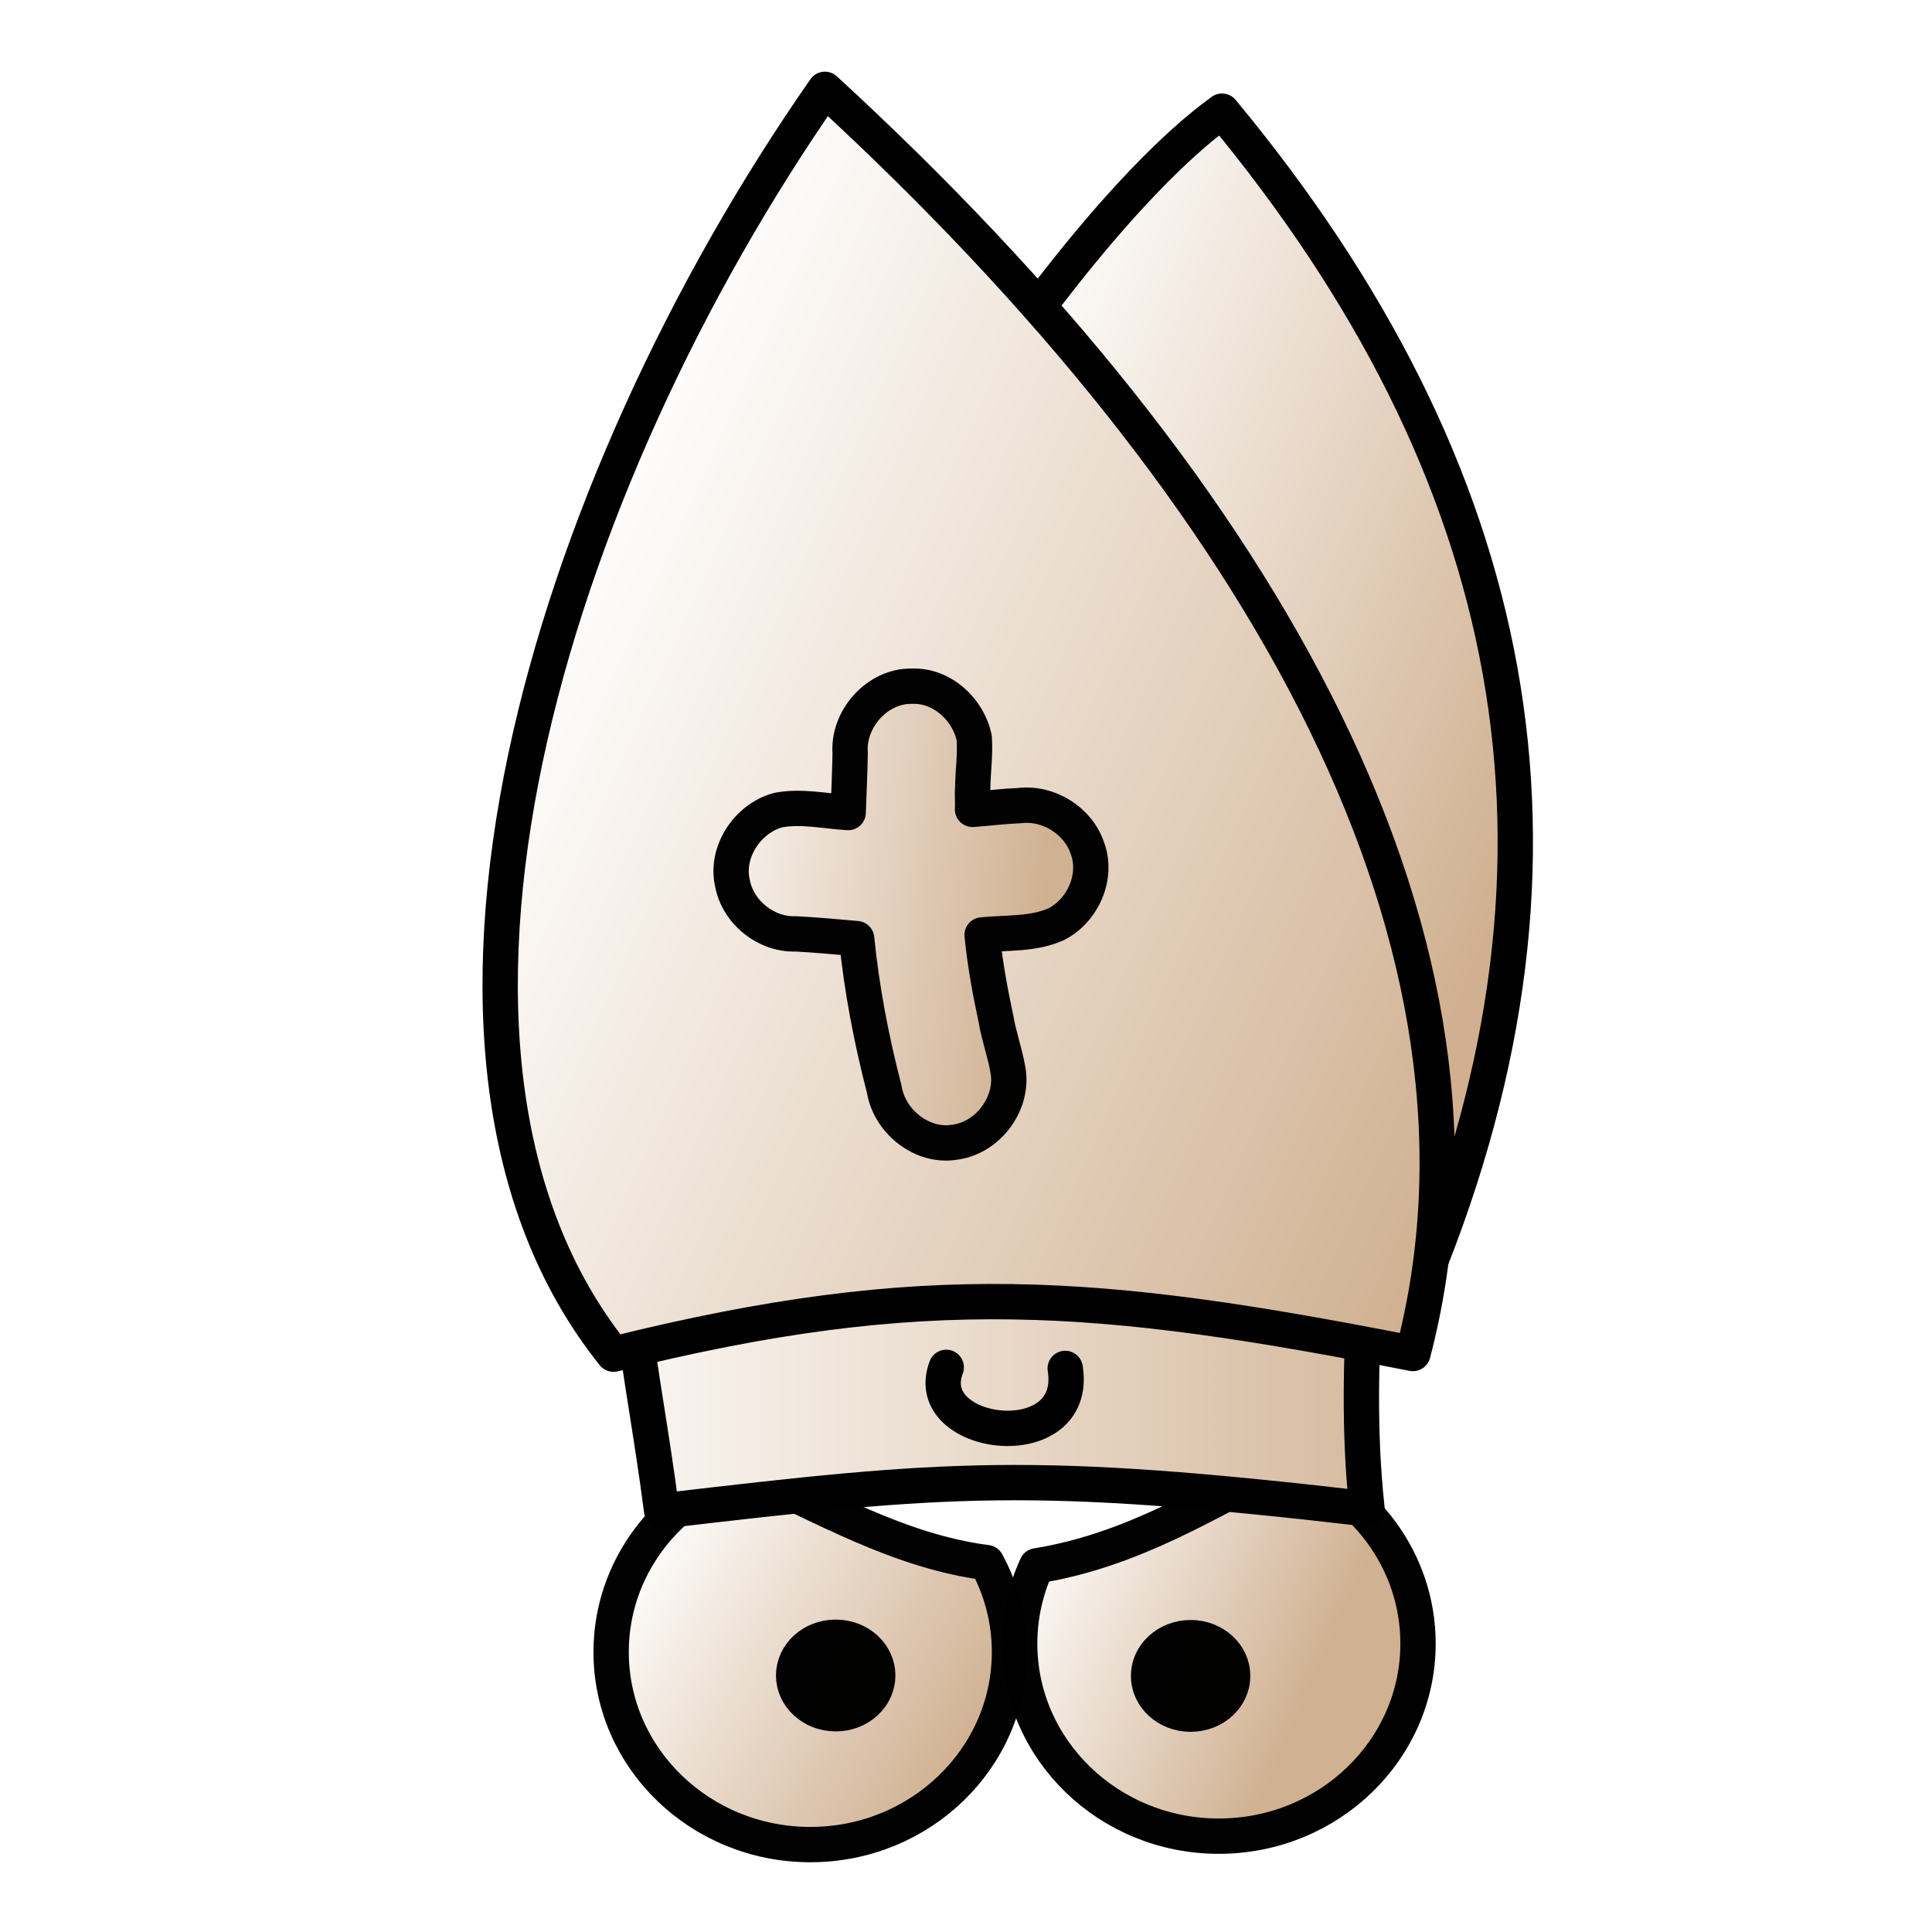
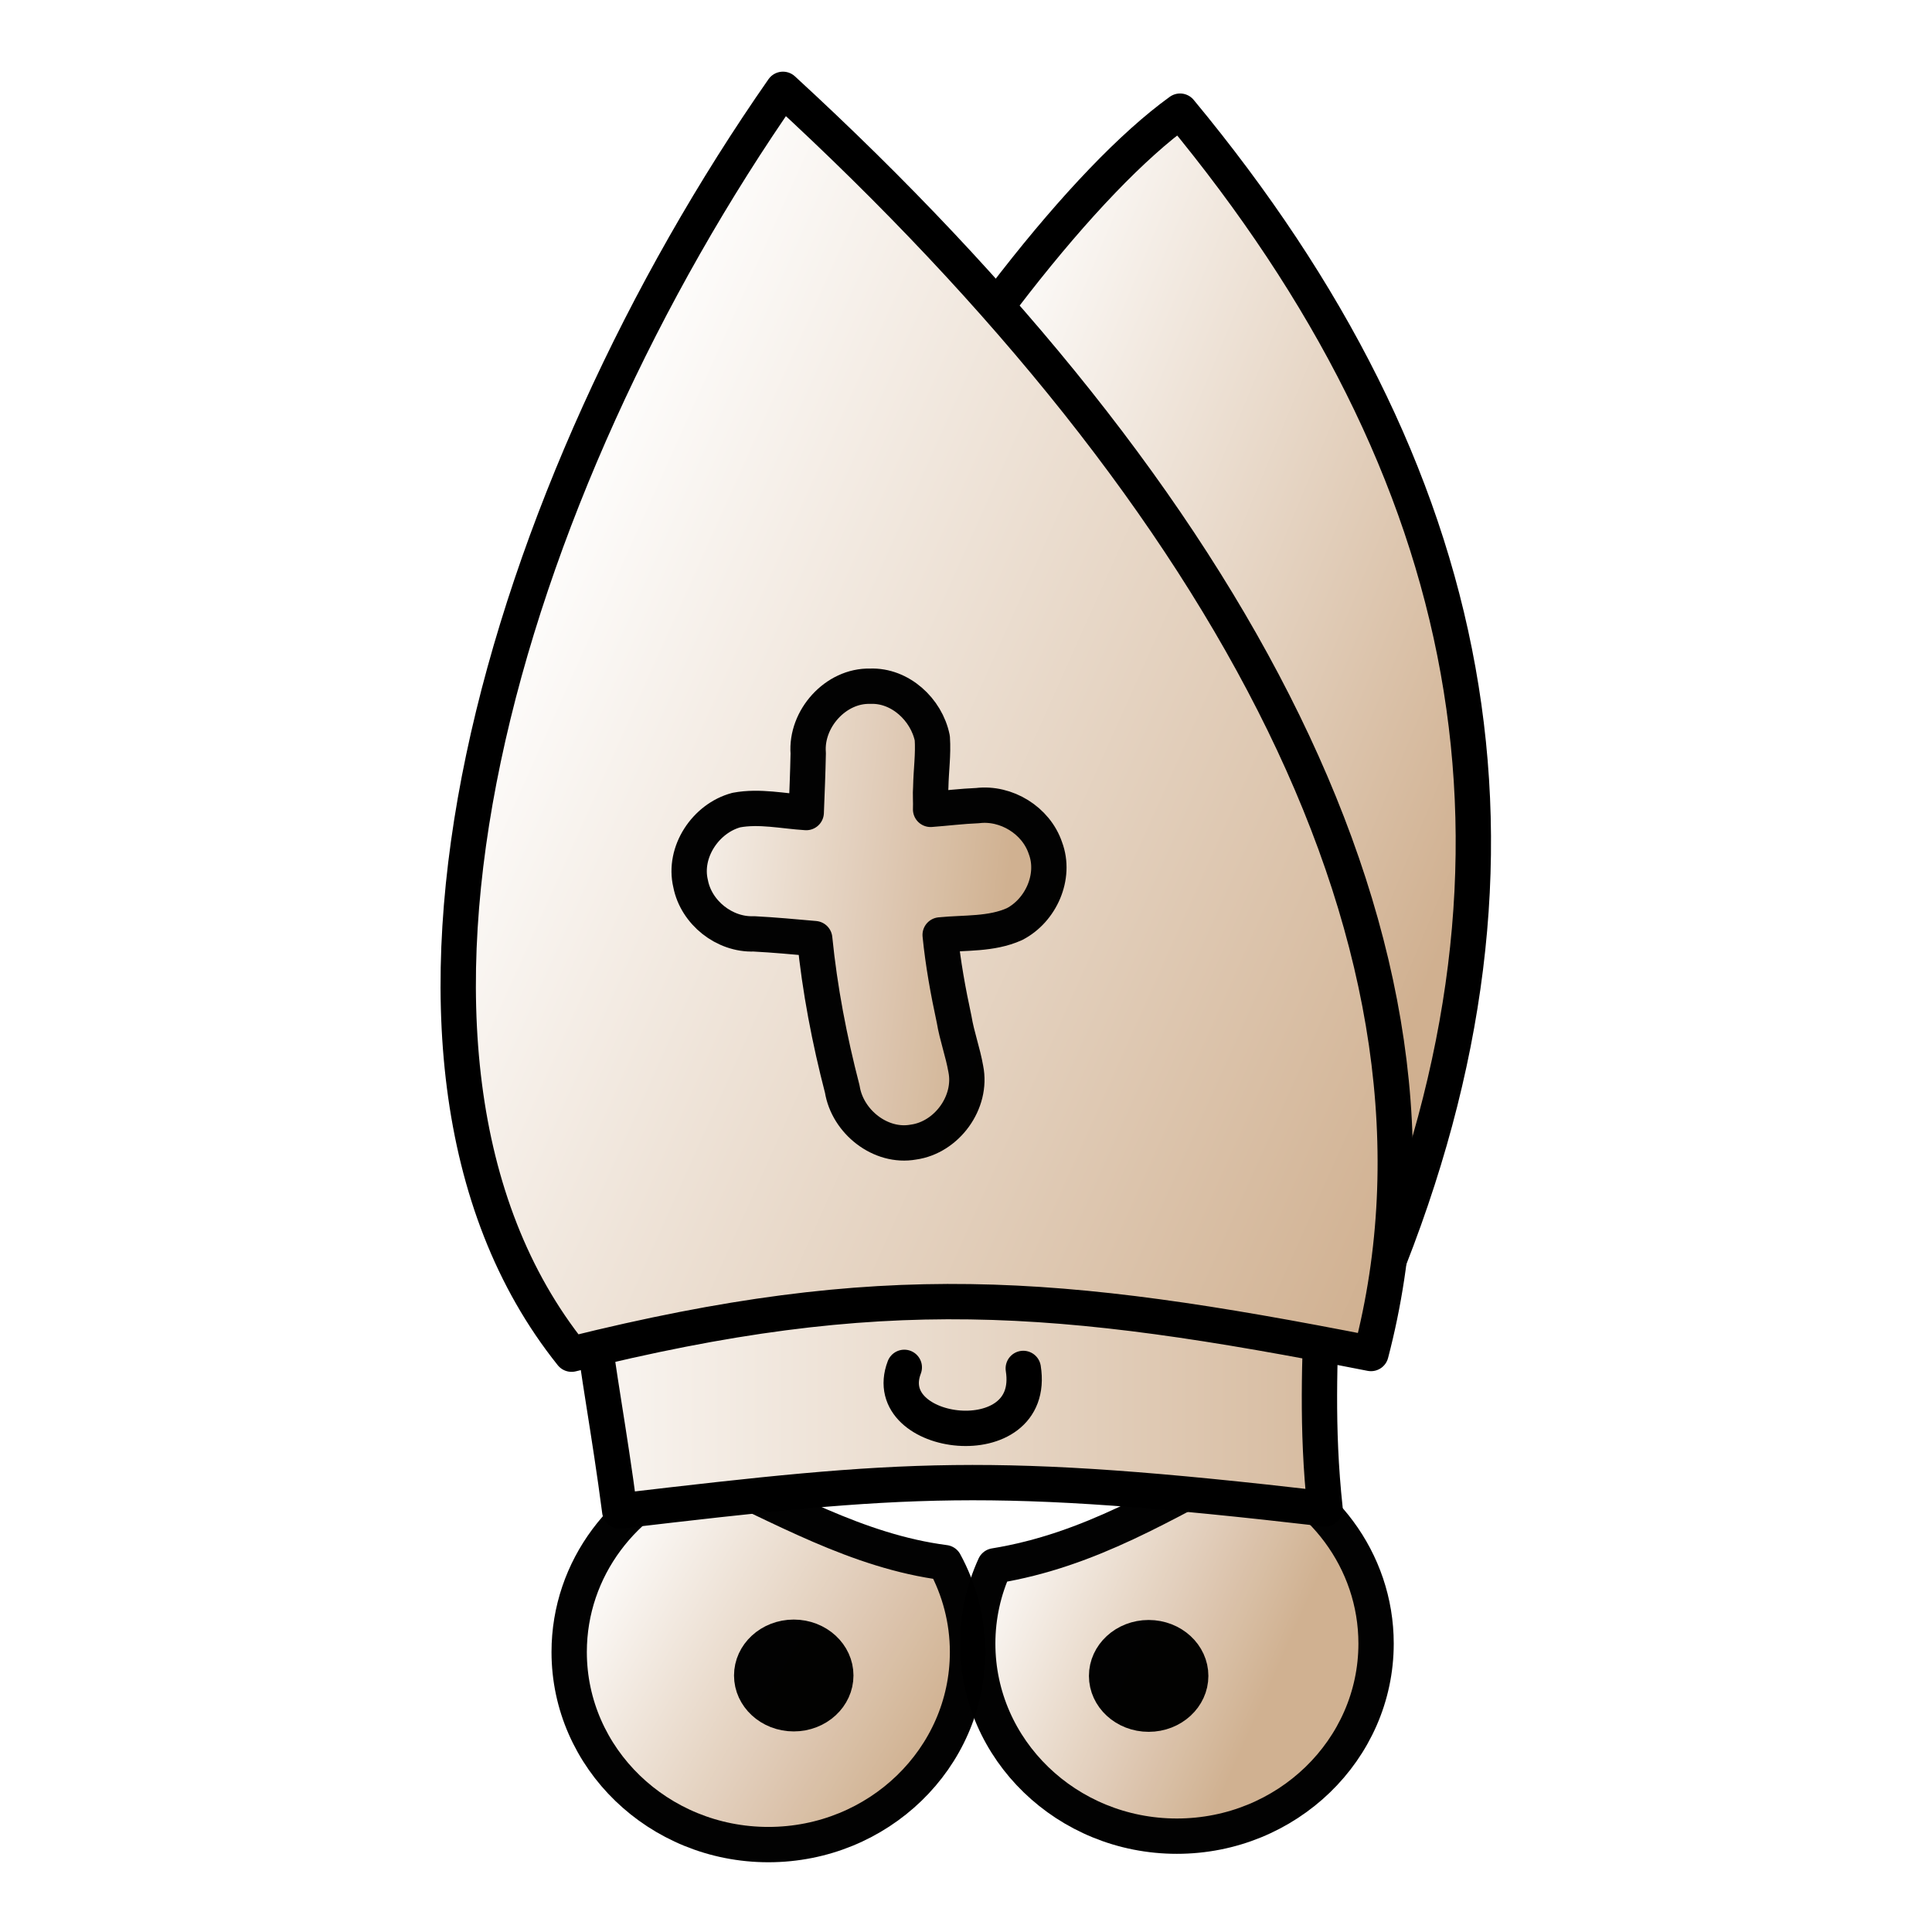
- <svg xmlns="http://www.w3.org/2000/svg" xmlns:xlink="http://www.w3.org/1999/xlink" overflow="hidden" viewBox="-23 8 875 875" id="svg36220" version="1.0">
+ <svg xmlns="http://www.w3.org/2000/svg" xmlns:xlink="http://www.w3.org/1999/xlink" overflow="hidden" viewBox="-4 8 875 875" id="svg36220" version="1.0">
  <defs id="defs36222">
    <linearGradient id="linearGradient2507">
      <stop style="stop-color:#ffffff;stop-opacity:1;" offset="0" id="stop2509" />
      <stop style="stop-color:#d0b090;stop-opacity:1;" offset="1" id="stop2511" />
    </linearGradient>
    <linearGradient xlink:href="#linearGradient2507" id="linearGradient7567" gradientUnits="userSpaceOnUse" x1="500.211" y1="376.74" x2="216.333" y2="486.992" gradientTransform="matrix(-1.04121,0,0,0.973953,875.2446,-39.19881)" />
    <linearGradient xlink:href="#linearGradient2507" id="linearGradient7571" gradientUnits="userSpaceOnUse" gradientTransform="matrix(1.04121,0,0,0.973953,7.697545,65.74496)" x1="193.544" y1="362.5" x2="628" y2="362.5" />
    <linearGradient xlink:href="#linearGradient2507" id="linearGradient3723" gradientUnits="userSpaceOnUse" gradientTransform="matrix(0.334479,-2.579055e-2,4.206458e-2,0.552791,497.0202,189.453)" x1="-685.274" y1="274.739" x2="-199.666" y2="439.294" />
    <linearGradient xlink:href="#linearGradient2507" id="linearGradient3939" gradientUnits="userSpaceOnUse" gradientTransform="matrix(1.04121,0,0,0.973953,-2.714557,-29.45928)" x1="193.544" y1="362.5" x2="641.333" y2="550.216" />
    <linearGradient xlink:href="#linearGradient2507" id="linearGradient4955" gradientUnits="userSpaceOnUse" gradientTransform="matrix(0.933725,0,0,0.884302,19.44835,103.3473)" x1="470.957" y1="633.104" x2="616.906" y2="694.438" />
    <linearGradient xlink:href="#linearGradient2507" id="linearGradient4957" gradientUnits="userSpaceOnUse" gradientTransform="matrix(0.933725,0,0,0.884302,22.53548,102.3567)" x1="300.957" y1="606.882" x2="470.239" y2="701.105" />
  </defs>
  <g id="layer1">
    <path style="opacity:0.99;fill:url(#linearGradient4955);fill-opacity:1;fill-rule:evenodd;stroke:#000000;stroke-width:16;stroke-linecap:round;stroke-linejoin:round;stroke-miterlimit:4;stroke-dasharray:none;stroke-dashoffset:0;stroke-opacity:1" d="M 559.492,670.278 C 523.611,688.45 490.161,710.078 446.482,717.173 C 441.557,727.943 438.808,739.854 438.808,752.38 C 438.808,800.518 479.209,839.594 529,839.594 C 578.791,839.594 619.221,800.518 619.221,752.38 C 619.221,714.584 594.297,682.371 559.492,670.278 z " id="path1345" />
    <path style="opacity:0.99;fill:url(#linearGradient4957);fill-opacity:1;fill-rule:evenodd;stroke:#000000;stroke-width:16;stroke-linecap:round;stroke-linejoin:round;stroke-miterlimit:4;stroke-dasharray:none;stroke-dashoffset:0;stroke-opacity:1" d="M 313.8,674.013 C 278.846,686.029 253.779,718.298 253.779,756.198 C 253.779,804.336 294.209,843.412 344,843.412 C 393.791,843.412 434.192,804.336 434.192,756.198 C 434.192,741.583 430.444,727.817 423.863,715.713 C 384.094,710.567 349.72,690.093 313.8,674.013 z " id="path5795" />
    <path style="opacity:0.99;fill:#000000;fill-opacity:1;fill-rule:evenodd;stroke:#000000;stroke-width:19.936;stroke-linecap:round;stroke-linejoin:round;stroke-miterlimit:4;stroke-dasharray:none;stroke-dashoffset:0;stroke-opacity:1" id="path2231" d="M 422.054 340.25 A 23.202 22.097 0 1 1  375.65,340.25 A 23.202 22.097 0 1 1  422.054 340.25 z" transform="matrix(0.815452,0,0,0.78992,190.9798,498.2442)" />
    <path transform="matrix(0.815452,0,0,0.78992,30.24078,498.0572)" d="M 422.054 340.25 A 23.202 22.097 0 1 1  375.65,340.25 A 23.202 22.097 0 1 1  422.054 340.25 z" id="path5797" style="opacity:0.99;fill:#000000;fill-opacity:1;fill-rule:evenodd;stroke:#000000;stroke-width:19.936;stroke-linecap:round;stroke-linejoin:round;stroke-miterlimit:4;stroke-dasharray:none;stroke-dashoffset:0;stroke-opacity:1" />
    <path id="path7569" d="M 276.677,692.321 C 257.74,547.092 228.413,546.149 406.828,312.48 C 655.574,485.729 580.07,543.447 596.119,691.353 C 444.059,673.751 406.329,677.094 276.677,692.321 z " style="fill:url(#linearGradient7571);fill-opacity:1;fill-rule:evenodd;stroke:#000000;stroke-width:16;stroke-linecap:round;stroke-linejoin:round;stroke-miterlimit:4;stroke-dasharray:none;stroke-opacity:1" />
    <path id="path7565" d="M 621.673,587.235 C 700.596,394.27 665.637,221.484 530.455,58.339 C 444.579,120.305 284.04,373.005 273.078,537.056 C 415.132,509.166 480.846,552.207 621.673,587.235 z " style="fill:url(#linearGradient7567);fill-opacity:1;fill-rule:evenodd;stroke:#000000;stroke-width:16;stroke-linecap:round;stroke-linejoin:round;stroke-miterlimit:4;stroke-dasharray:none;stroke-opacity:1" />
    <path style="fill:url(#linearGradient3939);fill-opacity:1;fill-rule:evenodd;stroke:#000000;stroke-width:16;stroke-linecap:round;stroke-linejoin:round;stroke-miterlimit:4;stroke-dasharray:none;stroke-opacity:1" d="M 254.861,621.308 C 146.191,485.583 225.237,228.223 350.603,48.457 C 552.151,233.65 664.906,437.646 616.917,621.002 C 474.864,593.111 395.688,586.28 254.861,621.308 z " id="path5801" />
    <path style="opacity:0.99;fill:url(#linearGradient3723);fill-opacity:1;fill-rule:evenodd;stroke:#000000;stroke-width:16;stroke-linecap:round;stroke-linejoin:round;stroke-miterlimit:4;stroke-dasharray:none;stroke-dashoffset:0;stroke-opacity:1" d="M 390.126,318.79 C 374.459,318.354 360.832,333.595 362.042,349.15 C 361.868,358.106 361.479,367.056 361.141,376.006 C 350.636,375.357 339.956,372.917 329.494,374.883 C 315.628,378.58 305.346,393.869 308.778,408.223 C 311.345,421.373 324.144,431.463 337.437,430.948 C 346.634,431.428 355.805,432.283 364.977,433.096 C 367.278,456.118 371.668,478.914 377.473,501.287 C 379.814,516.011 394.806,527.935 409.677,525.252 C 424.753,523.185 436.472,507.248 433.401,492.106 C 432.085,484.54 429.382,477.288 428.13,469.7 C 425.399,457.057 423.072,444.293 421.796,431.429 C 433.036,430.304 444.898,431.281 455.436,426.543 C 467.399,420.395 474.344,405.001 469.458,392.075 C 465.238,379.531 451.733,371.268 438.717,372.859 C 431.613,373.139 424.553,374.035 417.466,374.561 C 417.631,371.198 417.259,367.747 417.544,364.347 C 417.684,357.002 418.74,349.626 418.237,342.298 C 415.62,329.336 403.614,318.251 390.126,318.79 z " id="rect3643" />
    <path style="fill:none;fill-opacity:0.75;fill-rule:evenodd;stroke:#000000;stroke-width:16;stroke-linecap:round;stroke-linejoin:round;stroke-miterlimit:4;stroke-dasharray:none;stroke-opacity:1" d="M 405.556,627.272 C 393.3,659.413 465.895,668.349 459.436,627.759" id="path3941" />
  </g>
</svg>
